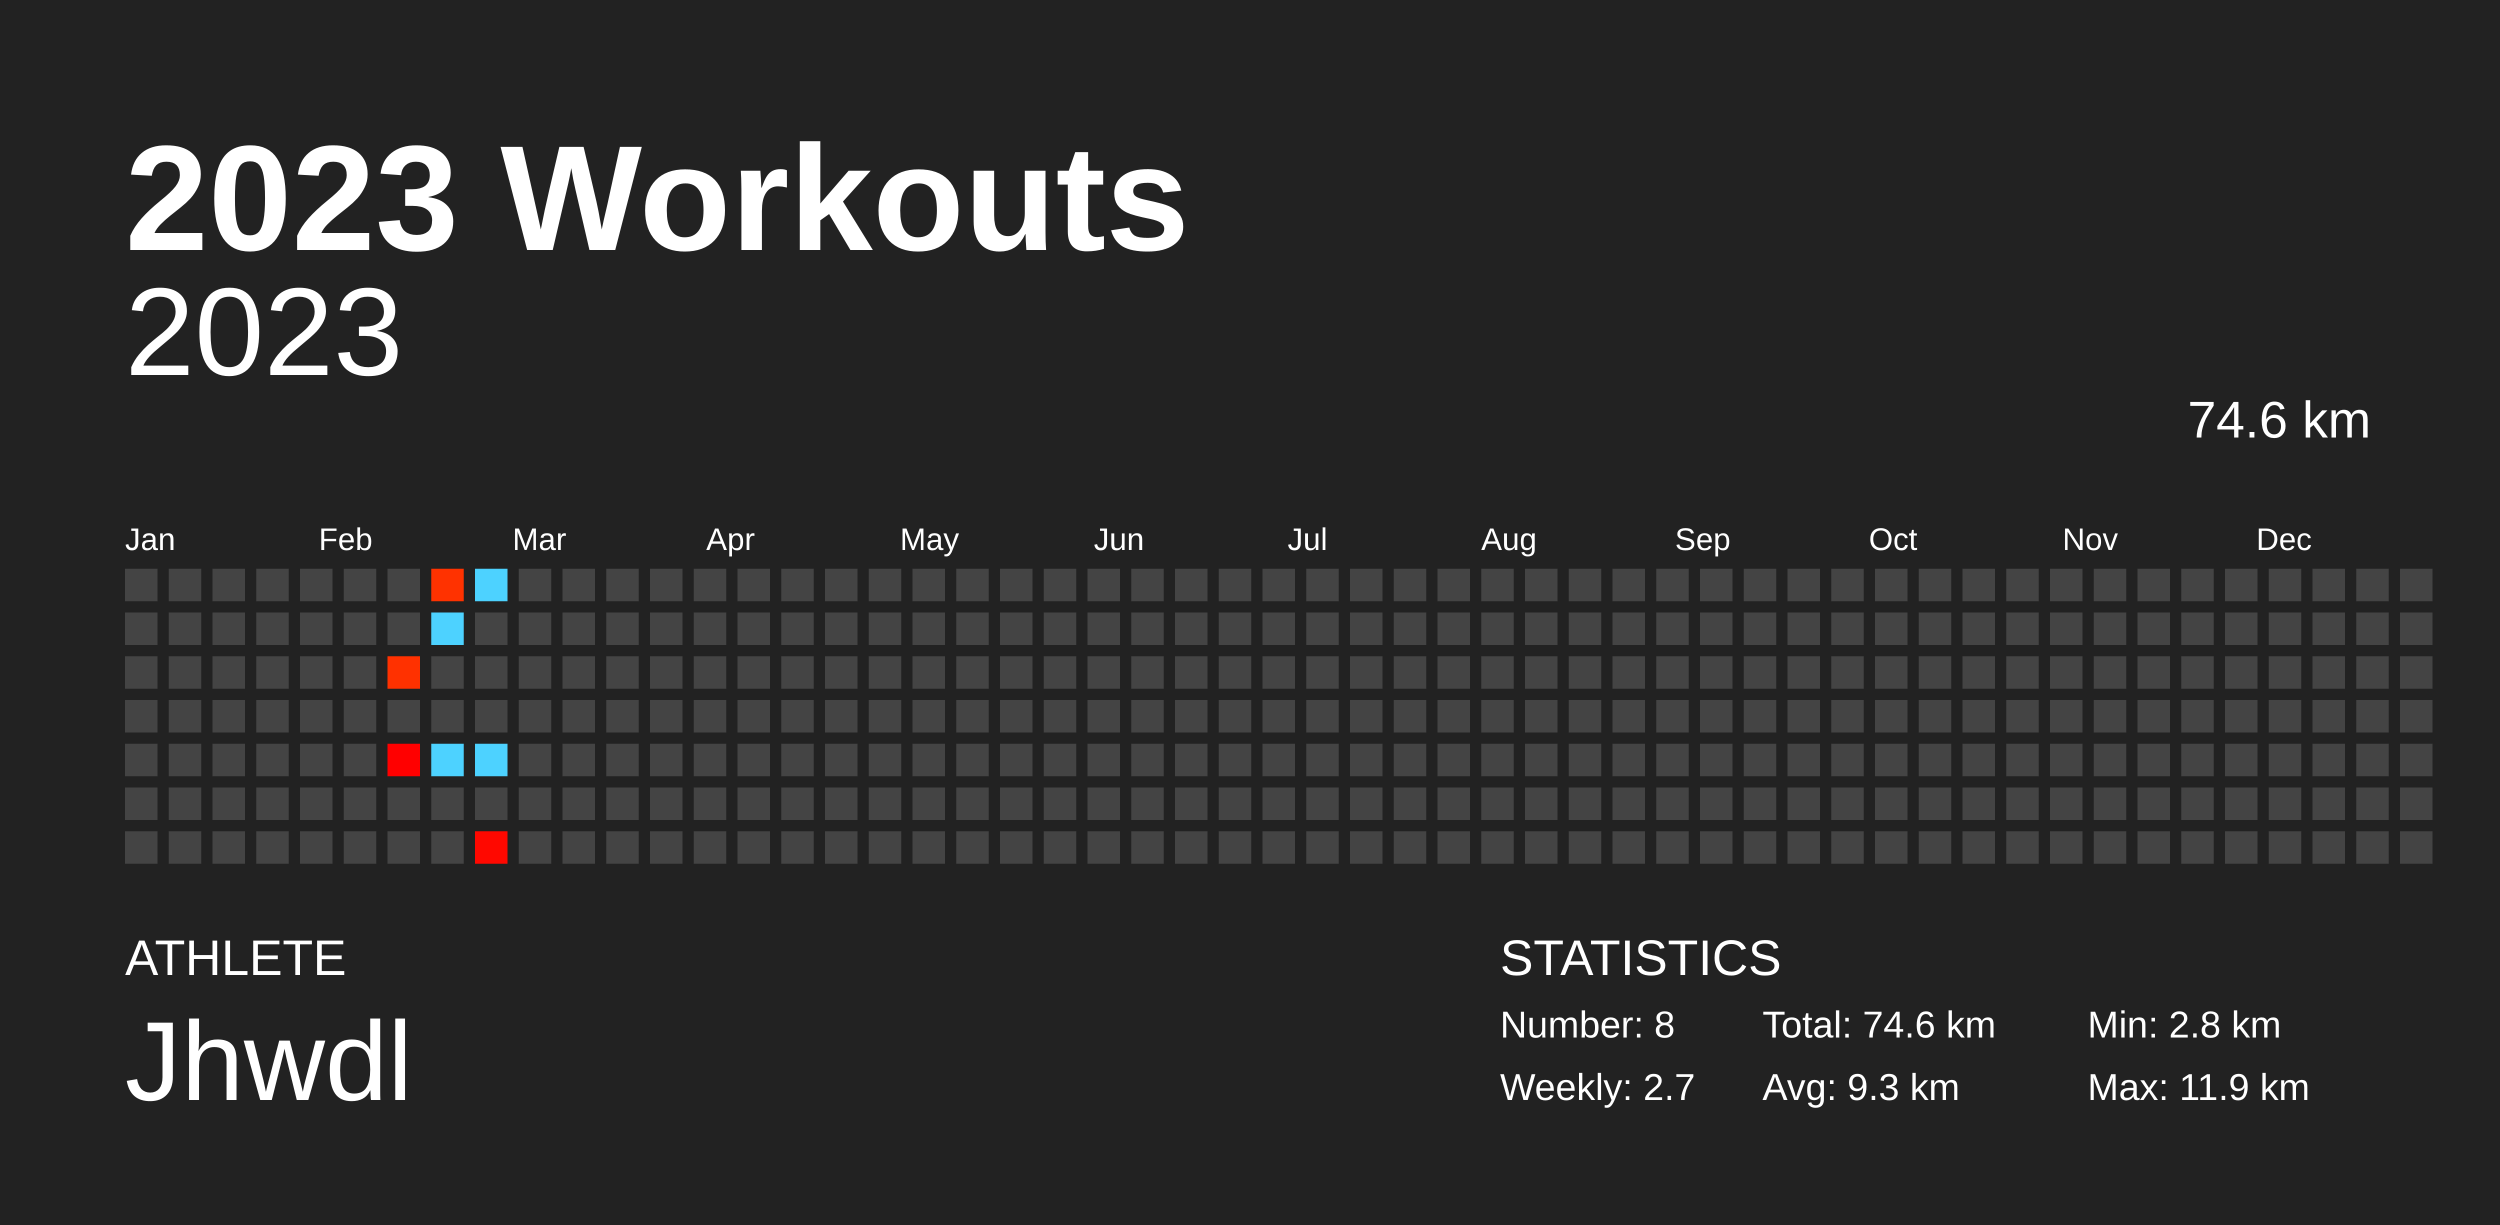
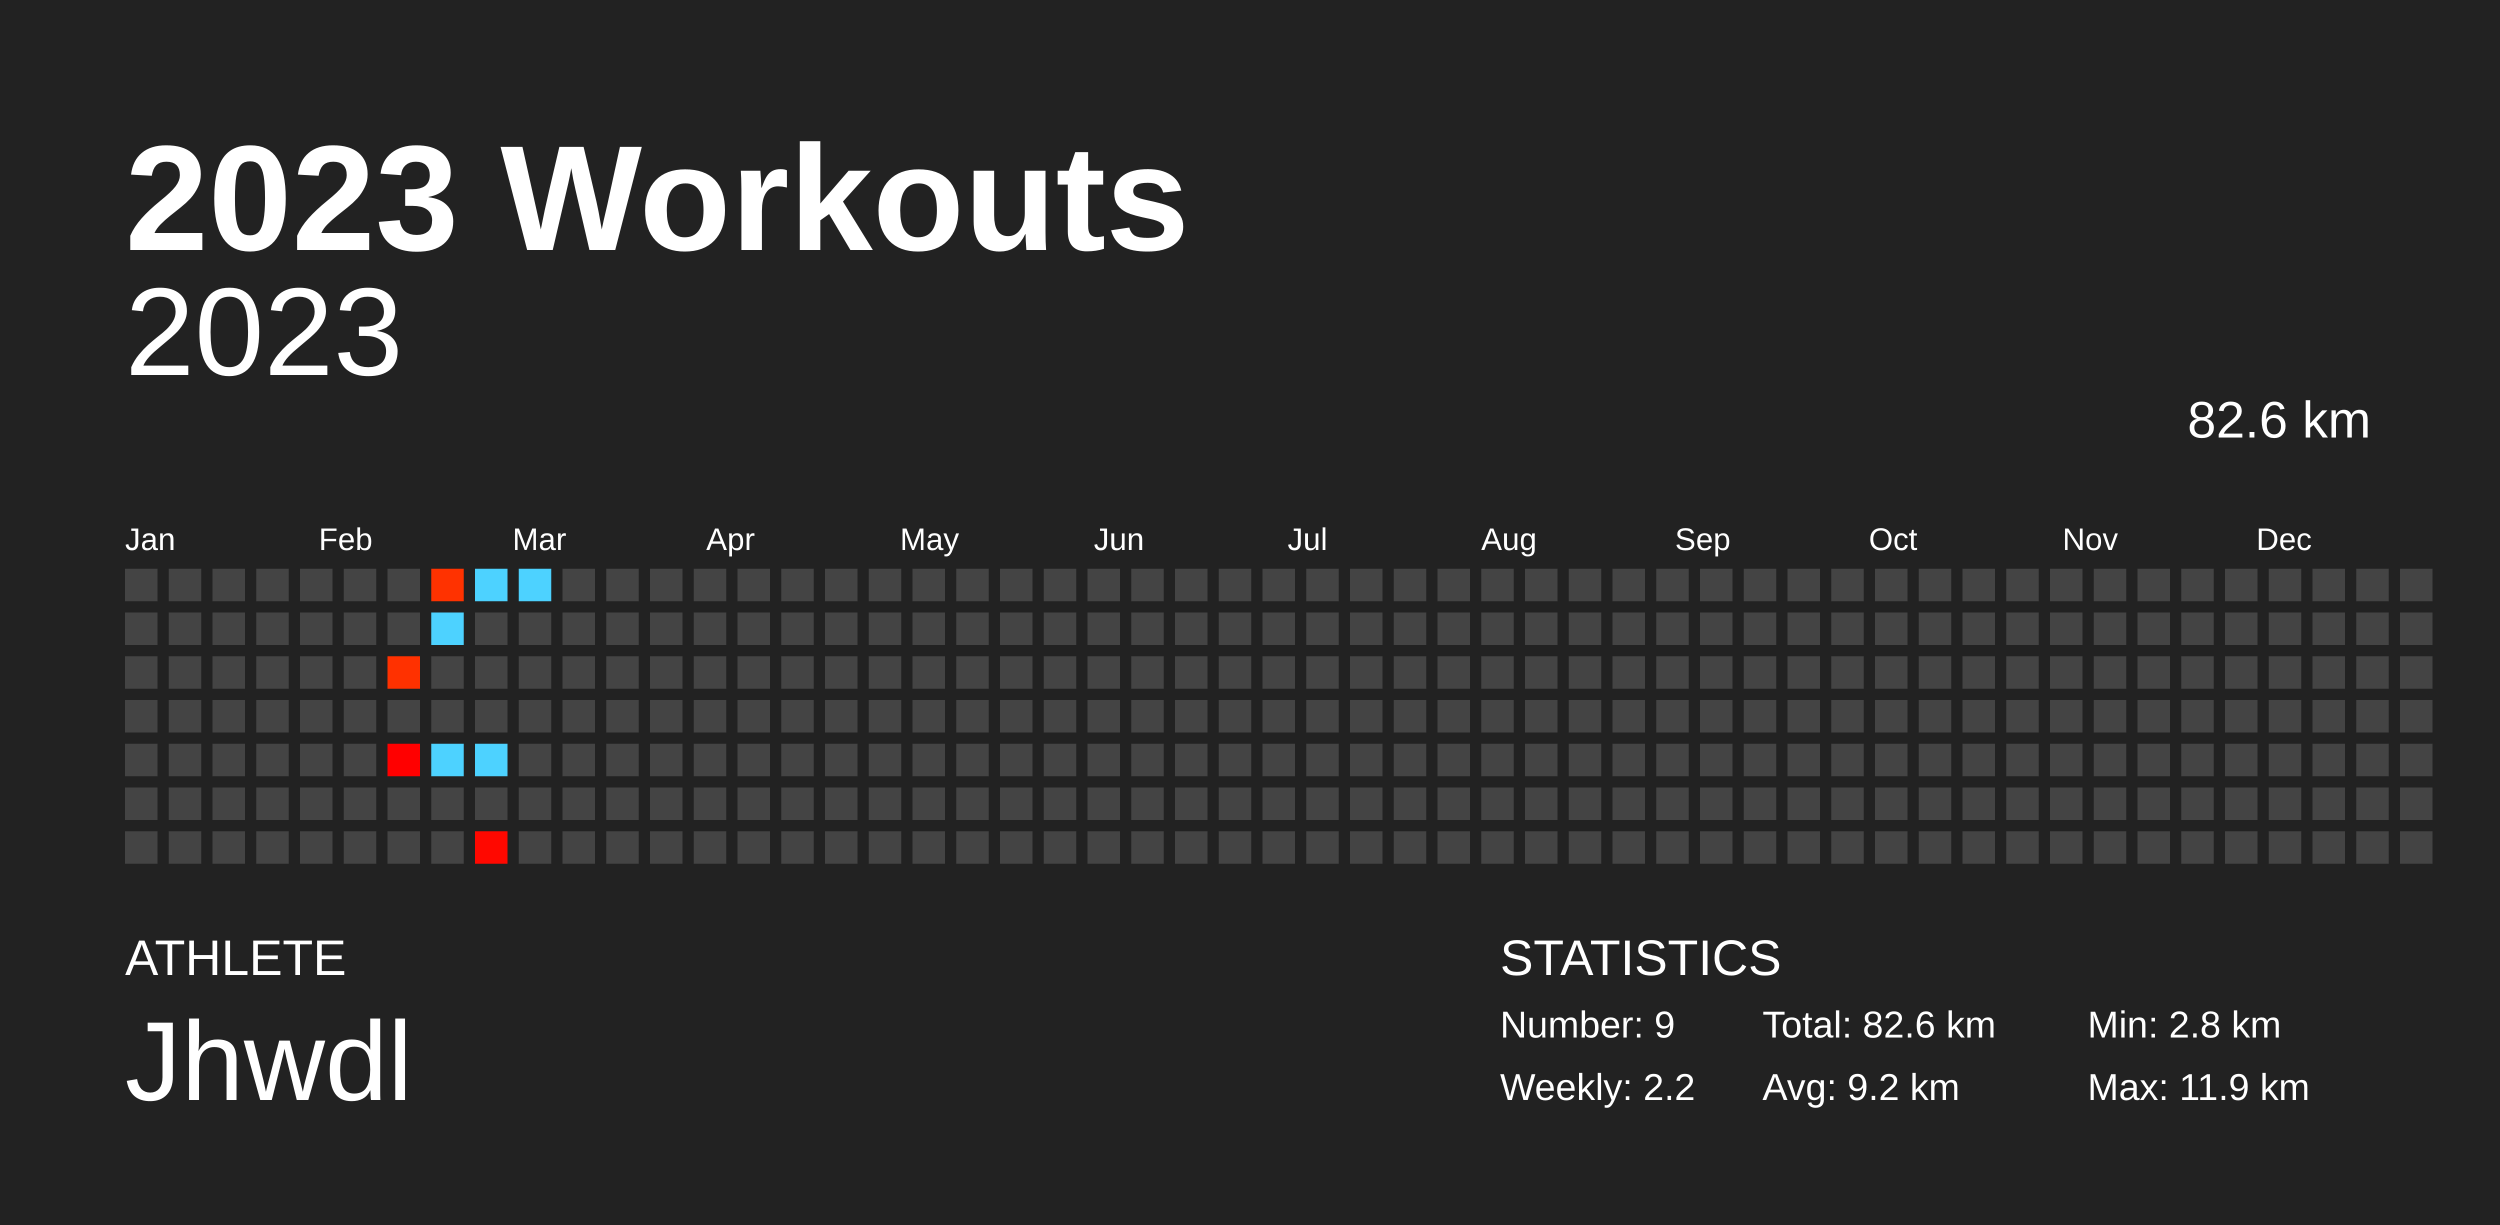
<svg xmlns="http://www.w3.org/2000/svg" baseProfile="full" height="98mm" version="1.1" viewBox="0,0,200,98" width="200mm">
  <defs />
  <rect fill="#222222" height="98" width="200" x="0" y="0" />
  <text fill="#FFFFFF" style="font-size:12px; font-family:Arial; font-weight:bold;" x="10" y="20">2023 Workouts</text>
  <text fill="#FFFFFF" style="font-size:4px; font-family:Arial" x="10" y="78">ATHLETE</text>
  <text fill="#FFFFFF" style="font-size:9px; font-family:Arial" x="10" y="88">Jhwdl</text>
  <text fill="#FFFFFF" style="font-size:4px; font-family:Arial" x="120" y="78">STATISTICS</text>
-   <text fill="#FFFFFF" style="font-size:3px; font-family:Arial" x="120" y="83">Number: 8</text>
-   <text fill="#FFFFFF" style="font-size:3px; font-family:Arial" x="120" y="88">Weekly: 2.7</text>
-   <text fill="#FFFFFF" style="font-size:3px; font-family:Arial" x="141" y="83">Total: 74.6 km</text>
-   <text fill="#FFFFFF" style="font-size:3px; font-family:Arial" x="141" y="88">Avg: 9.3 km</text>
+   <text fill="#FFFFFF" style="font-size:3px; font-family:Arial" x="120" y="83">Number: 9</text>
+   <text fill="#FFFFFF" style="font-size:3px; font-family:Arial" x="120" y="88">Weekly: 2.2</text>
+   <text fill="#FFFFFF" style="font-size:3px; font-family:Arial" x="141" y="83">Total: 82.6 km</text>
+   <text fill="#FFFFFF" style="font-size:3px; font-family:Arial" x="141" y="88">Avg: 9.2 km</text>
  <text fill="#FFFFFF" style="font-size:3px; font-family:Arial" x="167" y="83">Min: 2.8 km</text>
  <text fill="#FFFFFF" style="font-size:3px; font-family:Arial" x="167" y="88">Max: 11.9 km</text>
  <text alignment-baseline="hanging" fill="#FFFFFF" style="font-size:10.0px; font-family:Arial;" x="10" y="30">2023</text>
-   <text alignment-baseline="hanging" fill="#FFFFFF" style="font-size:4.125px; font-family:Arial;" x="175" y="35">74.6 km</text>
+   <text alignment-baseline="hanging" fill="#FFFFFF" style="font-size:4.125px; font-family:Arial;" x="175" y="35">82.6 km</text>
  <text fill="#FFFFFF" style="font-size:2.5px; font-family:Arial" x="10.0" y="44">Jan</text>
  <text fill="#FFFFFF" style="font-size:2.5px; font-family:Arial" x="25.5" y="44">Feb</text>
  <text fill="#FFFFFF" style="font-size:2.5px; font-family:Arial" x="41.0" y="44">Mar</text>
  <text fill="#FFFFFF" style="font-size:2.5px; font-family:Arial" x="56.5" y="44">Apr</text>
  <text fill="#FFFFFF" style="font-size:2.5px; font-family:Arial" x="72.0" y="44">May</text>
  <text fill="#FFFFFF" style="font-size:2.5px; font-family:Arial" x="87.5" y="44">Jun</text>
  <text fill="#FFFFFF" style="font-size:2.5px; font-family:Arial" x="103.0" y="44">Jul</text>
  <text fill="#FFFFFF" style="font-size:2.5px; font-family:Arial" x="118.5" y="44">Aug</text>
  <text fill="#FFFFFF" style="font-size:2.5px; font-family:Arial" x="134.0" y="44">Sep</text>
  <text fill="#FFFFFF" style="font-size:2.5px; font-family:Arial" x="149.5" y="44">Oct</text>
  <text fill="#FFFFFF" style="font-size:2.5px; font-family:Arial" x="165.0" y="44">Nov</text>
  <text fill="#FFFFFF" style="font-size:2.5px; font-family:Arial" x="180.5" y="44">Dec</text>
  <rect fill="#444444" height="2.6" width="2.6" x="10.0" y="45.5" />
  <rect fill="#444444" height="2.6" width="2.6" x="10.0" y="49.0" />
  <rect fill="#444444" height="2.6" width="2.6" x="10.0" y="52.5" />
  <rect fill="#444444" height="2.6" width="2.6" x="10.0" y="56.0" />
  <rect fill="#444444" height="2.6" width="2.6" x="10.0" y="59.5" />
  <rect fill="#444444" height="2.6" width="2.6" x="10.0" y="63.0" />
  <rect fill="#444444" height="2.6" width="2.6" x="10.0" y="66.5" />
  <rect fill="#444444" height="2.6" width="2.6" x="13.5" y="45.5" />
  <rect fill="#444444" height="2.6" width="2.6" x="13.5" y="49.0" />
  <rect fill="#444444" height="2.6" width="2.6" x="13.5" y="52.5" />
  <rect fill="#444444" height="2.6" width="2.6" x="13.5" y="56.0" />
  <rect fill="#444444" height="2.6" width="2.6" x="13.5" y="59.5" />
  <rect fill="#444444" height="2.6" width="2.6" x="13.5" y="63.0" />
  <rect fill="#444444" height="2.6" width="2.6" x="13.5" y="66.5" />
  <rect fill="#444444" height="2.6" width="2.6" x="17.0" y="45.5" />
  <rect fill="#444444" height="2.6" width="2.6" x="17.0" y="49.0" />
  <rect fill="#444444" height="2.6" width="2.6" x="17.0" y="52.5" />
  <rect fill="#444444" height="2.6" width="2.6" x="17.0" y="56.0" />
  <rect fill="#444444" height="2.6" width="2.6" x="17.0" y="59.5" />
  <rect fill="#444444" height="2.6" width="2.6" x="17.0" y="63.0" />
  <rect fill="#444444" height="2.6" width="2.6" x="17.0" y="66.5" />
  <rect fill="#444444" height="2.6" width="2.6" x="20.5" y="45.5" />
  <rect fill="#444444" height="2.6" width="2.6" x="20.5" y="49.0" />
  <rect fill="#444444" height="2.6" width="2.6" x="20.5" y="52.5" />
  <rect fill="#444444" height="2.6" width="2.6" x="20.5" y="56.0" />
  <rect fill="#444444" height="2.6" width="2.6" x="20.5" y="59.5" />
  <rect fill="#444444" height="2.6" width="2.6" x="20.5" y="63.0" />
  <rect fill="#444444" height="2.6" width="2.6" x="20.5" y="66.5" />
  <rect fill="#444444" height="2.6" width="2.6" x="24.0" y="45.5" />
  <rect fill="#444444" height="2.6" width="2.6" x="24.0" y="49.0" />
  <rect fill="#444444" height="2.6" width="2.6" x="24.0" y="52.5" />
  <rect fill="#444444" height="2.6" width="2.6" x="24.0" y="56.0" />
  <rect fill="#444444" height="2.6" width="2.6" x="24.0" y="59.5" />
  <rect fill="#444444" height="2.6" width="2.6" x="24.0" y="63.0" />
  <rect fill="#444444" height="2.6" width="2.6" x="24.0" y="66.5" />
  <rect fill="#444444" height="2.6" width="2.6" x="27.5" y="45.5" />
  <rect fill="#444444" height="2.6" width="2.6" x="27.5" y="49.0" />
  <rect fill="#444444" height="2.6" width="2.6" x="27.5" y="52.5" />
  <rect fill="#444444" height="2.6" width="2.6" x="27.5" y="56.0" />
  <rect fill="#444444" height="2.6" width="2.6" x="27.5" y="59.5" />
  <rect fill="#444444" height="2.6" width="2.6" x="27.5" y="63.0" />
  <rect fill="#444444" height="2.6" width="2.6" x="27.5" y="66.5" />
  <rect fill="#444444" height="2.6" width="2.6" x="31.0" y="45.5" />
  <rect fill="#444444" height="2.6" width="2.6" x="31.0" y="49.0" />
  <rect fill="#ff3100" height="2.6" width="2.6" x="31.0" y="52.5" />
  <rect fill="#444444" height="2.6" width="2.6" x="31.0" y="56.0" />
  <rect fill="#ff0000" height="2.6" width="2.6" x="31.0" y="59.5" />
  <rect fill="#444444" height="2.6" width="2.6" x="31.0" y="63.0" />
  <rect fill="#444444" height="2.6" width="2.6" x="31.0" y="66.5" />
  <rect fill="#ff3200" height="2.6" width="2.6" x="34.5" y="45.5" />
  <rect fill="#4dd2ff" height="2.6" width="2.6" x="34.5" y="49.0" />
  <rect fill="#444444" height="2.6" width="2.6" x="34.5" y="52.5" />
  <rect fill="#444444" height="2.6" width="2.6" x="34.5" y="56.0" />
  <rect fill="#4dd2ff" height="2.6" width="2.6" x="34.5" y="59.5" />
  <rect fill="#444444" height="2.6" width="2.6" x="34.5" y="63.0" />
  <rect fill="#444444" height="2.6" width="2.6" x="34.5" y="66.5" />
  <rect fill="#4dd2ff" height="2.6" width="2.6" x="38.0" y="45.5" />
  <rect fill="#444444" height="2.6" width="2.6" x="38.0" y="49.0" />
  <rect fill="#444444" height="2.6" width="2.6" x="38.0" y="52.5" />
  <rect fill="#444444" height="2.6" width="2.6" x="38.0" y="56.0" />
  <rect fill="#4dd2ff" height="2.6" width="2.6" x="38.0" y="59.5" />
  <rect fill="#444444" height="2.6" width="2.6" x="38.0" y="63.0" />
  <rect fill="#ff0800" height="2.6" width="2.6" x="38.0" y="66.5" />
-   <rect fill="#444444" height="2.6" width="2.6" x="41.5" y="45.5" />
+   <rect fill="#4dd2ff" height="2.6" width="2.6" x="41.5" y="45.5" />
  <rect fill="#444444" height="2.6" width="2.6" x="41.5" y="49.0" />
  <rect fill="#444444" height="2.6" width="2.6" x="41.5" y="52.5" />
  <rect fill="#444444" height="2.6" width="2.6" x="41.5" y="56.0" />
  <rect fill="#444444" height="2.6" width="2.6" x="41.5" y="59.5" />
  <rect fill="#444444" height="2.6" width="2.6" x="41.5" y="63.0" />
  <rect fill="#444444" height="2.6" width="2.6" x="41.5" y="66.5" />
  <rect fill="#444444" height="2.6" width="2.6" x="45.0" y="45.5" />
  <rect fill="#444444" height="2.6" width="2.6" x="45.0" y="49.0" />
  <rect fill="#444444" height="2.6" width="2.6" x="45.0" y="52.5" />
  <rect fill="#444444" height="2.6" width="2.6" x="45.0" y="56.0" />
  <rect fill="#444444" height="2.6" width="2.6" x="45.0" y="59.5" />
  <rect fill="#444444" height="2.6" width="2.6" x="45.0" y="63.0" />
  <rect fill="#444444" height="2.6" width="2.6" x="45.0" y="66.5" />
  <rect fill="#444444" height="2.6" width="2.6" x="48.5" y="45.5" />
  <rect fill="#444444" height="2.6" width="2.6" x="48.5" y="49.0" />
  <rect fill="#444444" height="2.6" width="2.6" x="48.5" y="52.5" />
  <rect fill="#444444" height="2.6" width="2.6" x="48.5" y="56.0" />
  <rect fill="#444444" height="2.6" width="2.6" x="48.5" y="59.5" />
  <rect fill="#444444" height="2.6" width="2.6" x="48.5" y="63.0" />
  <rect fill="#444444" height="2.6" width="2.6" x="48.5" y="66.5" />
  <rect fill="#444444" height="2.6" width="2.6" x="52.0" y="45.5" />
  <rect fill="#444444" height="2.6" width="2.6" x="52.0" y="49.0" />
  <rect fill="#444444" height="2.6" width="2.6" x="52.0" y="52.5" />
  <rect fill="#444444" height="2.6" width="2.6" x="52.0" y="56.0" />
  <rect fill="#444444" height="2.6" width="2.6" x="52.0" y="59.5" />
  <rect fill="#444444" height="2.6" width="2.6" x="52.0" y="63.0" />
  <rect fill="#444444" height="2.6" width="2.6" x="52.0" y="66.5" />
  <rect fill="#444444" height="2.6" width="2.6" x="55.5" y="45.5" />
  <rect fill="#444444" height="2.6" width="2.6" x="55.5" y="49.0" />
  <rect fill="#444444" height="2.6" width="2.6" x="55.5" y="52.5" />
  <rect fill="#444444" height="2.6" width="2.6" x="55.5" y="56.0" />
  <rect fill="#444444" height="2.6" width="2.6" x="55.5" y="59.5" />
  <rect fill="#444444" height="2.6" width="2.6" x="55.5" y="63.0" />
  <rect fill="#444444" height="2.6" width="2.6" x="55.5" y="66.5" />
  <rect fill="#444444" height="2.6" width="2.6" x="59.0" y="45.5" />
  <rect fill="#444444" height="2.6" width="2.6" x="59.0" y="49.0" />
  <rect fill="#444444" height="2.6" width="2.6" x="59.0" y="52.5" />
  <rect fill="#444444" height="2.6" width="2.6" x="59.0" y="56.0" />
  <rect fill="#444444" height="2.6" width="2.6" x="59.0" y="59.5" />
  <rect fill="#444444" height="2.6" width="2.6" x="59.0" y="63.0" />
  <rect fill="#444444" height="2.6" width="2.6" x="59.0" y="66.5" />
  <rect fill="#444444" height="2.6" width="2.6" x="62.5" y="45.5" />
  <rect fill="#444444" height="2.6" width="2.6" x="62.5" y="49.0" />
  <rect fill="#444444" height="2.6" width="2.6" x="62.5" y="52.5" />
  <rect fill="#444444" height="2.6" width="2.6" x="62.5" y="56.0" />
  <rect fill="#444444" height="2.6" width="2.6" x="62.5" y="59.5" />
  <rect fill="#444444" height="2.6" width="2.6" x="62.5" y="63.0" />
  <rect fill="#444444" height="2.6" width="2.6" x="62.5" y="66.5" />
  <rect fill="#444444" height="2.6" width="2.6" x="66.0" y="45.5" />
  <rect fill="#444444" height="2.6" width="2.6" x="66.0" y="49.0" />
  <rect fill="#444444" height="2.6" width="2.6" x="66.0" y="52.5" />
  <rect fill="#444444" height="2.6" width="2.6" x="66.0" y="56.0" />
  <rect fill="#444444" height="2.6" width="2.6" x="66.0" y="59.5" />
  <rect fill="#444444" height="2.6" width="2.6" x="66.0" y="63.0" />
  <rect fill="#444444" height="2.6" width="2.6" x="66.0" y="66.5" />
  <rect fill="#444444" height="2.6" width="2.6" x="69.5" y="45.5" />
  <rect fill="#444444" height="2.6" width="2.6" x="69.5" y="49.0" />
  <rect fill="#444444" height="2.6" width="2.6" x="69.5" y="52.5" />
  <rect fill="#444444" height="2.6" width="2.6" x="69.5" y="56.0" />
  <rect fill="#444444" height="2.6" width="2.6" x="69.5" y="59.5" />
  <rect fill="#444444" height="2.6" width="2.6" x="69.5" y="63.0" />
  <rect fill="#444444" height="2.6" width="2.6" x="69.5" y="66.5" />
  <rect fill="#444444" height="2.6" width="2.6" x="73.0" y="45.5" />
  <rect fill="#444444" height="2.6" width="2.6" x="73.0" y="49.0" />
  <rect fill="#444444" height="2.6" width="2.6" x="73.0" y="52.5" />
  <rect fill="#444444" height="2.6" width="2.6" x="73.0" y="56.0" />
  <rect fill="#444444" height="2.6" width="2.6" x="73.0" y="59.5" />
  <rect fill="#444444" height="2.6" width="2.6" x="73.0" y="63.0" />
  <rect fill="#444444" height="2.6" width="2.6" x="73.0" y="66.5" />
  <rect fill="#444444" height="2.6" width="2.6" x="76.5" y="45.5" />
  <rect fill="#444444" height="2.6" width="2.6" x="76.5" y="49.0" />
  <rect fill="#444444" height="2.6" width="2.6" x="76.5" y="52.5" />
  <rect fill="#444444" height="2.6" width="2.6" x="76.5" y="56.0" />
  <rect fill="#444444" height="2.6" width="2.6" x="76.5" y="59.5" />
  <rect fill="#444444" height="2.6" width="2.6" x="76.5" y="63.0" />
  <rect fill="#444444" height="2.6" width="2.6" x="76.5" y="66.5" />
  <rect fill="#444444" height="2.6" width="2.6" x="80.0" y="45.5" />
  <rect fill="#444444" height="2.6" width="2.6" x="80.0" y="49.0" />
  <rect fill="#444444" height="2.6" width="2.6" x="80.0" y="52.5" />
  <rect fill="#444444" height="2.6" width="2.6" x="80.0" y="56.0" />
  <rect fill="#444444" height="2.6" width="2.6" x="80.0" y="59.5" />
  <rect fill="#444444" height="2.6" width="2.6" x="80.0" y="63.0" />
  <rect fill="#444444" height="2.6" width="2.6" x="80.0" y="66.5" />
  <rect fill="#444444" height="2.6" width="2.6" x="83.5" y="45.5" />
  <rect fill="#444444" height="2.6" width="2.6" x="83.5" y="49.0" />
  <rect fill="#444444" height="2.6" width="2.6" x="83.5" y="52.5" />
  <rect fill="#444444" height="2.6" width="2.6" x="83.5" y="56.0" />
  <rect fill="#444444" height="2.6" width="2.6" x="83.5" y="59.5" />
  <rect fill="#444444" height="2.6" width="2.6" x="83.5" y="63.0" />
  <rect fill="#444444" height="2.6" width="2.6" x="83.5" y="66.5" />
  <rect fill="#444444" height="2.6" width="2.6" x="87.0" y="45.5" />
  <rect fill="#444444" height="2.6" width="2.6" x="87.0" y="49.0" />
  <rect fill="#444444" height="2.6" width="2.6" x="87.0" y="52.5" />
  <rect fill="#444444" height="2.6" width="2.6" x="87.0" y="56.0" />
  <rect fill="#444444" height="2.6" width="2.6" x="87.0" y="59.5" />
  <rect fill="#444444" height="2.6" width="2.6" x="87.0" y="63.0" />
  <rect fill="#444444" height="2.6" width="2.6" x="87.0" y="66.5" />
  <rect fill="#444444" height="2.6" width="2.6" x="90.5" y="45.5" />
  <rect fill="#444444" height="2.6" width="2.6" x="90.5" y="49.0" />
  <rect fill="#444444" height="2.6" width="2.6" x="90.5" y="52.5" />
  <rect fill="#444444" height="2.6" width="2.6" x="90.5" y="56.0" />
  <rect fill="#444444" height="2.6" width="2.6" x="90.5" y="59.5" />
  <rect fill="#444444" height="2.6" width="2.6" x="90.5" y="63.0" />
  <rect fill="#444444" height="2.6" width="2.6" x="90.5" y="66.5" />
  <rect fill="#444444" height="2.6" width="2.6" x="94.0" y="45.5" />
  <rect fill="#444444" height="2.6" width="2.6" x="94.0" y="49.0" />
  <rect fill="#444444" height="2.6" width="2.6" x="94.0" y="52.5" />
  <rect fill="#444444" height="2.6" width="2.6" x="94.0" y="56.0" />
  <rect fill="#444444" height="2.6" width="2.6" x="94.0" y="59.5" />
  <rect fill="#444444" height="2.6" width="2.6" x="94.0" y="63.0" />
  <rect fill="#444444" height="2.6" width="2.6" x="94.0" y="66.5" />
  <rect fill="#444444" height="2.6" width="2.6" x="97.5" y="45.5" />
  <rect fill="#444444" height="2.6" width="2.6" x="97.5" y="49.0" />
  <rect fill="#444444" height="2.6" width="2.6" x="97.5" y="52.5" />
  <rect fill="#444444" height="2.6" width="2.6" x="97.5" y="56.0" />
  <rect fill="#444444" height="2.6" width="2.6" x="97.5" y="59.5" />
  <rect fill="#444444" height="2.6" width="2.6" x="97.5" y="63.0" />
  <rect fill="#444444" height="2.6" width="2.6" x="97.5" y="66.5" />
  <rect fill="#444444" height="2.6" width="2.6" x="101.0" y="45.5" />
  <rect fill="#444444" height="2.6" width="2.6" x="101.0" y="49.0" />
  <rect fill="#444444" height="2.6" width="2.6" x="101.0" y="52.5" />
  <rect fill="#444444" height="2.6" width="2.6" x="101.0" y="56.0" />
  <rect fill="#444444" height="2.6" width="2.6" x="101.0" y="59.5" />
  <rect fill="#444444" height="2.6" width="2.6" x="101.0" y="63.0" />
  <rect fill="#444444" height="2.6" width="2.6" x="101.0" y="66.5" />
  <rect fill="#444444" height="2.6" width="2.6" x="104.5" y="45.5" />
  <rect fill="#444444" height="2.6" width="2.6" x="104.5" y="49.0" />
  <rect fill="#444444" height="2.6" width="2.6" x="104.5" y="52.5" />
  <rect fill="#444444" height="2.6" width="2.6" x="104.5" y="56.0" />
  <rect fill="#444444" height="2.6" width="2.6" x="104.5" y="59.5" />
  <rect fill="#444444" height="2.6" width="2.6" x="104.5" y="63.0" />
  <rect fill="#444444" height="2.6" width="2.6" x="104.5" y="66.5" />
  <rect fill="#444444" height="2.6" width="2.6" x="108.0" y="45.5" />
  <rect fill="#444444" height="2.6" width="2.6" x="108.0" y="49.0" />
  <rect fill="#444444" height="2.6" width="2.6" x="108.0" y="52.5" />
  <rect fill="#444444" height="2.6" width="2.6" x="108.0" y="56.0" />
  <rect fill="#444444" height="2.6" width="2.6" x="108.0" y="59.5" />
  <rect fill="#444444" height="2.6" width="2.6" x="108.0" y="63.0" />
  <rect fill="#444444" height="2.6" width="2.6" x="108.0" y="66.5" />
  <rect fill="#444444" height="2.6" width="2.6" x="111.5" y="45.5" />
  <rect fill="#444444" height="2.6" width="2.6" x="111.5" y="49.0" />
  <rect fill="#444444" height="2.6" width="2.6" x="111.5" y="52.5" />
  <rect fill="#444444" height="2.6" width="2.6" x="111.5" y="56.0" />
  <rect fill="#444444" height="2.6" width="2.6" x="111.5" y="59.5" />
  <rect fill="#444444" height="2.6" width="2.6" x="111.5" y="63.0" />
  <rect fill="#444444" height="2.6" width="2.6" x="111.5" y="66.5" />
  <rect fill="#444444" height="2.6" width="2.6" x="115.0" y="45.5" />
  <rect fill="#444444" height="2.6" width="2.6" x="115.0" y="49.0" />
  <rect fill="#444444" height="2.6" width="2.6" x="115.0" y="52.5" />
  <rect fill="#444444" height="2.6" width="2.6" x="115.0" y="56.0" />
  <rect fill="#444444" height="2.6" width="2.6" x="115.0" y="59.5" />
  <rect fill="#444444" height="2.6" width="2.6" x="115.0" y="63.0" />
  <rect fill="#444444" height="2.6" width="2.6" x="115.0" y="66.5" />
  <rect fill="#444444" height="2.6" width="2.6" x="118.5" y="45.5" />
  <rect fill="#444444" height="2.6" width="2.6" x="118.5" y="49.0" />
  <rect fill="#444444" height="2.6" width="2.6" x="118.5" y="52.5" />
  <rect fill="#444444" height="2.6" width="2.6" x="118.5" y="56.0" />
  <rect fill="#444444" height="2.6" width="2.6" x="118.5" y="59.5" />
  <rect fill="#444444" height="2.6" width="2.6" x="118.5" y="63.0" />
  <rect fill="#444444" height="2.6" width="2.6" x="118.5" y="66.5" />
  <rect fill="#444444" height="2.6" width="2.6" x="122.0" y="45.5" />
  <rect fill="#444444" height="2.6" width="2.6" x="122.0" y="49.0" />
  <rect fill="#444444" height="2.6" width="2.6" x="122.0" y="52.5" />
  <rect fill="#444444" height="2.6" width="2.6" x="122.0" y="56.0" />
  <rect fill="#444444" height="2.6" width="2.6" x="122.0" y="59.5" />
  <rect fill="#444444" height="2.6" width="2.6" x="122.0" y="63.0" />
  <rect fill="#444444" height="2.6" width="2.6" x="122.0" y="66.5" />
  <rect fill="#444444" height="2.6" width="2.6" x="125.5" y="45.5" />
  <rect fill="#444444" height="2.6" width="2.6" x="125.5" y="49.0" />
  <rect fill="#444444" height="2.6" width="2.6" x="125.5" y="52.5" />
  <rect fill="#444444" height="2.6" width="2.6" x="125.5" y="56.0" />
  <rect fill="#444444" height="2.6" width="2.6" x="125.5" y="59.5" />
  <rect fill="#444444" height="2.6" width="2.6" x="125.5" y="63.0" />
  <rect fill="#444444" height="2.6" width="2.6" x="125.5" y="66.5" />
  <rect fill="#444444" height="2.6" width="2.6" x="129.0" y="45.5" />
  <rect fill="#444444" height="2.6" width="2.6" x="129.0" y="49.0" />
  <rect fill="#444444" height="2.6" width="2.6" x="129.0" y="52.5" />
  <rect fill="#444444" height="2.6" width="2.6" x="129.0" y="56.0" />
  <rect fill="#444444" height="2.6" width="2.6" x="129.0" y="59.5" />
  <rect fill="#444444" height="2.6" width="2.6" x="129.0" y="63.0" />
  <rect fill="#444444" height="2.6" width="2.6" x="129.0" y="66.5" />
  <rect fill="#444444" height="2.6" width="2.6" x="132.5" y="45.5" />
  <rect fill="#444444" height="2.6" width="2.6" x="132.5" y="49.0" />
  <rect fill="#444444" height="2.6" width="2.6" x="132.5" y="52.5" />
  <rect fill="#444444" height="2.6" width="2.6" x="132.5" y="56.0" />
  <rect fill="#444444" height="2.6" width="2.6" x="132.5" y="59.5" />
  <rect fill="#444444" height="2.6" width="2.6" x="132.5" y="63.0" />
  <rect fill="#444444" height="2.6" width="2.6" x="132.5" y="66.5" />
  <rect fill="#444444" height="2.6" width="2.6" x="136.0" y="45.5" />
  <rect fill="#444444" height="2.6" width="2.6" x="136.0" y="49.0" />
  <rect fill="#444444" height="2.6" width="2.6" x="136.0" y="52.5" />
  <rect fill="#444444" height="2.6" width="2.6" x="136.0" y="56.0" />
  <rect fill="#444444" height="2.6" width="2.6" x="136.0" y="59.5" />
  <rect fill="#444444" height="2.6" width="2.6" x="136.0" y="63.0" />
  <rect fill="#444444" height="2.6" width="2.6" x="136.0" y="66.5" />
  <rect fill="#444444" height="2.6" width="2.6" x="139.5" y="45.5" />
  <rect fill="#444444" height="2.6" width="2.6" x="139.5" y="49.0" />
  <rect fill="#444444" height="2.6" width="2.6" x="139.5" y="52.5" />
  <rect fill="#444444" height="2.6" width="2.6" x="139.5" y="56.0" />
  <rect fill="#444444" height="2.6" width="2.6" x="139.5" y="59.5" />
  <rect fill="#444444" height="2.6" width="2.6" x="139.5" y="63.0" />
  <rect fill="#444444" height="2.6" width="2.6" x="139.5" y="66.5" />
  <rect fill="#444444" height="2.6" width="2.6" x="143.0" y="45.5" />
  <rect fill="#444444" height="2.6" width="2.6" x="143.0" y="49.0" />
  <rect fill="#444444" height="2.6" width="2.6" x="143.0" y="52.5" />
  <rect fill="#444444" height="2.6" width="2.6" x="143.0" y="56.0" />
  <rect fill="#444444" height="2.6" width="2.6" x="143.0" y="59.5" />
  <rect fill="#444444" height="2.6" width="2.6" x="143.0" y="63.0" />
  <rect fill="#444444" height="2.6" width="2.6" x="143.0" y="66.5" />
  <rect fill="#444444" height="2.6" width="2.6" x="146.5" y="45.5" />
  <rect fill="#444444" height="2.6" width="2.6" x="146.5" y="49.0" />
  <rect fill="#444444" height="2.6" width="2.6" x="146.5" y="52.5" />
  <rect fill="#444444" height="2.6" width="2.6" x="146.5" y="56.0" />
  <rect fill="#444444" height="2.6" width="2.6" x="146.5" y="59.5" />
  <rect fill="#444444" height="2.6" width="2.6" x="146.5" y="63.0" />
  <rect fill="#444444" height="2.6" width="2.6" x="146.5" y="66.5" />
  <rect fill="#444444" height="2.6" width="2.6" x="150.0" y="45.5" />
  <rect fill="#444444" height="2.6" width="2.6" x="150.0" y="49.0" />
  <rect fill="#444444" height="2.6" width="2.6" x="150.0" y="52.5" />
  <rect fill="#444444" height="2.6" width="2.6" x="150.0" y="56.0" />
  <rect fill="#444444" height="2.6" width="2.6" x="150.0" y="59.5" />
  <rect fill="#444444" height="2.6" width="2.6" x="150.0" y="63.0" />
  <rect fill="#444444" height="2.6" width="2.6" x="150.0" y="66.5" />
  <rect fill="#444444" height="2.6" width="2.6" x="153.5" y="45.5" />
  <rect fill="#444444" height="2.6" width="2.6" x="153.5" y="49.0" />
  <rect fill="#444444" height="2.6" width="2.6" x="153.5" y="52.5" />
  <rect fill="#444444" height="2.6" width="2.6" x="153.5" y="56.0" />
  <rect fill="#444444" height="2.6" width="2.6" x="153.5" y="59.5" />
  <rect fill="#444444" height="2.6" width="2.6" x="153.5" y="63.0" />
  <rect fill="#444444" height="2.6" width="2.6" x="153.5" y="66.5" />
  <rect fill="#444444" height="2.6" width="2.6" x="157.0" y="45.5" />
  <rect fill="#444444" height="2.6" width="2.6" x="157.0" y="49.0" />
  <rect fill="#444444" height="2.6" width="2.6" x="157.0" y="52.5" />
  <rect fill="#444444" height="2.6" width="2.6" x="157.0" y="56.0" />
  <rect fill="#444444" height="2.6" width="2.6" x="157.0" y="59.5" />
  <rect fill="#444444" height="2.6" width="2.6" x="157.0" y="63.0" />
  <rect fill="#444444" height="2.6" width="2.6" x="157.0" y="66.5" />
  <rect fill="#444444" height="2.6" width="2.6" x="160.5" y="45.5" />
  <rect fill="#444444" height="2.6" width="2.6" x="160.5" y="49.0" />
  <rect fill="#444444" height="2.6" width="2.6" x="160.5" y="52.5" />
  <rect fill="#444444" height="2.6" width="2.6" x="160.5" y="56.0" />
  <rect fill="#444444" height="2.6" width="2.6" x="160.5" y="59.5" />
  <rect fill="#444444" height="2.6" width="2.6" x="160.5" y="63.0" />
  <rect fill="#444444" height="2.6" width="2.6" x="160.5" y="66.5" />
  <rect fill="#444444" height="2.6" width="2.6" x="164.0" y="45.5" />
  <rect fill="#444444" height="2.6" width="2.6" x="164.0" y="49.0" />
  <rect fill="#444444" height="2.6" width="2.6" x="164.0" y="52.5" />
  <rect fill="#444444" height="2.6" width="2.6" x="164.0" y="56.0" />
  <rect fill="#444444" height="2.6" width="2.6" x="164.0" y="59.5" />
  <rect fill="#444444" height="2.6" width="2.6" x="164.0" y="63.0" />
  <rect fill="#444444" height="2.6" width="2.6" x="164.0" y="66.5" />
  <rect fill="#444444" height="2.6" width="2.6" x="167.5" y="45.5" />
  <rect fill="#444444" height="2.6" width="2.6" x="167.5" y="49.0" />
  <rect fill="#444444" height="2.6" width="2.6" x="167.5" y="52.5" />
  <rect fill="#444444" height="2.6" width="2.6" x="167.5" y="56.0" />
  <rect fill="#444444" height="2.6" width="2.6" x="167.5" y="59.5" />
  <rect fill="#444444" height="2.6" width="2.6" x="167.5" y="63.0" />
  <rect fill="#444444" height="2.6" width="2.6" x="167.5" y="66.5" />
  <rect fill="#444444" height="2.6" width="2.6" x="171.0" y="45.5" />
  <rect fill="#444444" height="2.6" width="2.6" x="171.0" y="49.0" />
  <rect fill="#444444" height="2.6" width="2.6" x="171.0" y="52.5" />
  <rect fill="#444444" height="2.6" width="2.6" x="171.0" y="56.0" />
  <rect fill="#444444" height="2.6" width="2.6" x="171.0" y="59.5" />
  <rect fill="#444444" height="2.6" width="2.6" x="171.0" y="63.0" />
  <rect fill="#444444" height="2.6" width="2.6" x="171.0" y="66.5" />
  <rect fill="#444444" height="2.6" width="2.6" x="174.5" y="45.5" />
  <rect fill="#444444" height="2.6" width="2.6" x="174.5" y="49.0" />
  <rect fill="#444444" height="2.6" width="2.6" x="174.5" y="52.5" />
  <rect fill="#444444" height="2.6" width="2.6" x="174.5" y="56.0" />
  <rect fill="#444444" height="2.6" width="2.6" x="174.5" y="59.5" />
  <rect fill="#444444" height="2.6" width="2.6" x="174.5" y="63.0" />
  <rect fill="#444444" height="2.6" width="2.6" x="174.5" y="66.5" />
  <rect fill="#444444" height="2.6" width="2.6" x="178.0" y="45.5" />
  <rect fill="#444444" height="2.6" width="2.6" x="178.0" y="49.0" />
  <rect fill="#444444" height="2.6" width="2.6" x="178.0" y="52.5" />
  <rect fill="#444444" height="2.6" width="2.6" x="178.0" y="56.0" />
  <rect fill="#444444" height="2.6" width="2.6" x="178.0" y="59.5" />
  <rect fill="#444444" height="2.6" width="2.6" x="178.0" y="63.0" />
  <rect fill="#444444" height="2.6" width="2.6" x="178.0" y="66.5" />
  <rect fill="#444444" height="2.6" width="2.6" x="181.5" y="45.5" />
  <rect fill="#444444" height="2.6" width="2.6" x="181.5" y="49.0" />
  <rect fill="#444444" height="2.6" width="2.6" x="181.5" y="52.5" />
  <rect fill="#444444" height="2.6" width="2.6" x="181.5" y="56.0" />
  <rect fill="#444444" height="2.6" width="2.6" x="181.5" y="59.5" />
  <rect fill="#444444" height="2.6" width="2.6" x="181.5" y="63.0" />
  <rect fill="#444444" height="2.6" width="2.6" x="181.5" y="66.5" />
  <rect fill="#444444" height="2.6" width="2.6" x="185.0" y="45.5" />
  <rect fill="#444444" height="2.6" width="2.6" x="185.0" y="49.0" />
  <rect fill="#444444" height="2.6" width="2.6" x="185.0" y="52.5" />
  <rect fill="#444444" height="2.6" width="2.6" x="185.0" y="56.0" />
  <rect fill="#444444" height="2.6" width="2.6" x="185.0" y="59.5" />
  <rect fill="#444444" height="2.6" width="2.6" x="185.0" y="63.0" />
  <rect fill="#444444" height="2.6" width="2.6" x="185.0" y="66.5" />
  <rect fill="#444444" height="2.6" width="2.6" x="188.5" y="45.5" />
  <rect fill="#444444" height="2.6" width="2.6" x="188.5" y="49.0" />
  <rect fill="#444444" height="2.6" width="2.6" x="188.5" y="52.5" />
  <rect fill="#444444" height="2.6" width="2.6" x="188.5" y="56.0" />
  <rect fill="#444444" height="2.6" width="2.6" x="188.5" y="59.5" />
  <rect fill="#444444" height="2.6" width="2.6" x="188.5" y="63.0" />
  <rect fill="#444444" height="2.6" width="2.6" x="188.5" y="66.5" />
  <rect fill="#444444" height="2.6" width="2.6" x="192.0" y="45.5" />
  <rect fill="#444444" height="2.6" width="2.6" x="192.0" y="49.0" />
  <rect fill="#444444" height="2.6" width="2.6" x="192.0" y="52.5" />
  <rect fill="#444444" height="2.6" width="2.6" x="192.0" y="56.0" />
  <rect fill="#444444" height="2.6" width="2.6" x="192.0" y="59.5" />
  <rect fill="#444444" height="2.6" width="2.6" x="192.0" y="63.0" />
  <rect fill="#444444" height="2.6" width="2.6" x="192.0" y="66.5" />
</svg>
